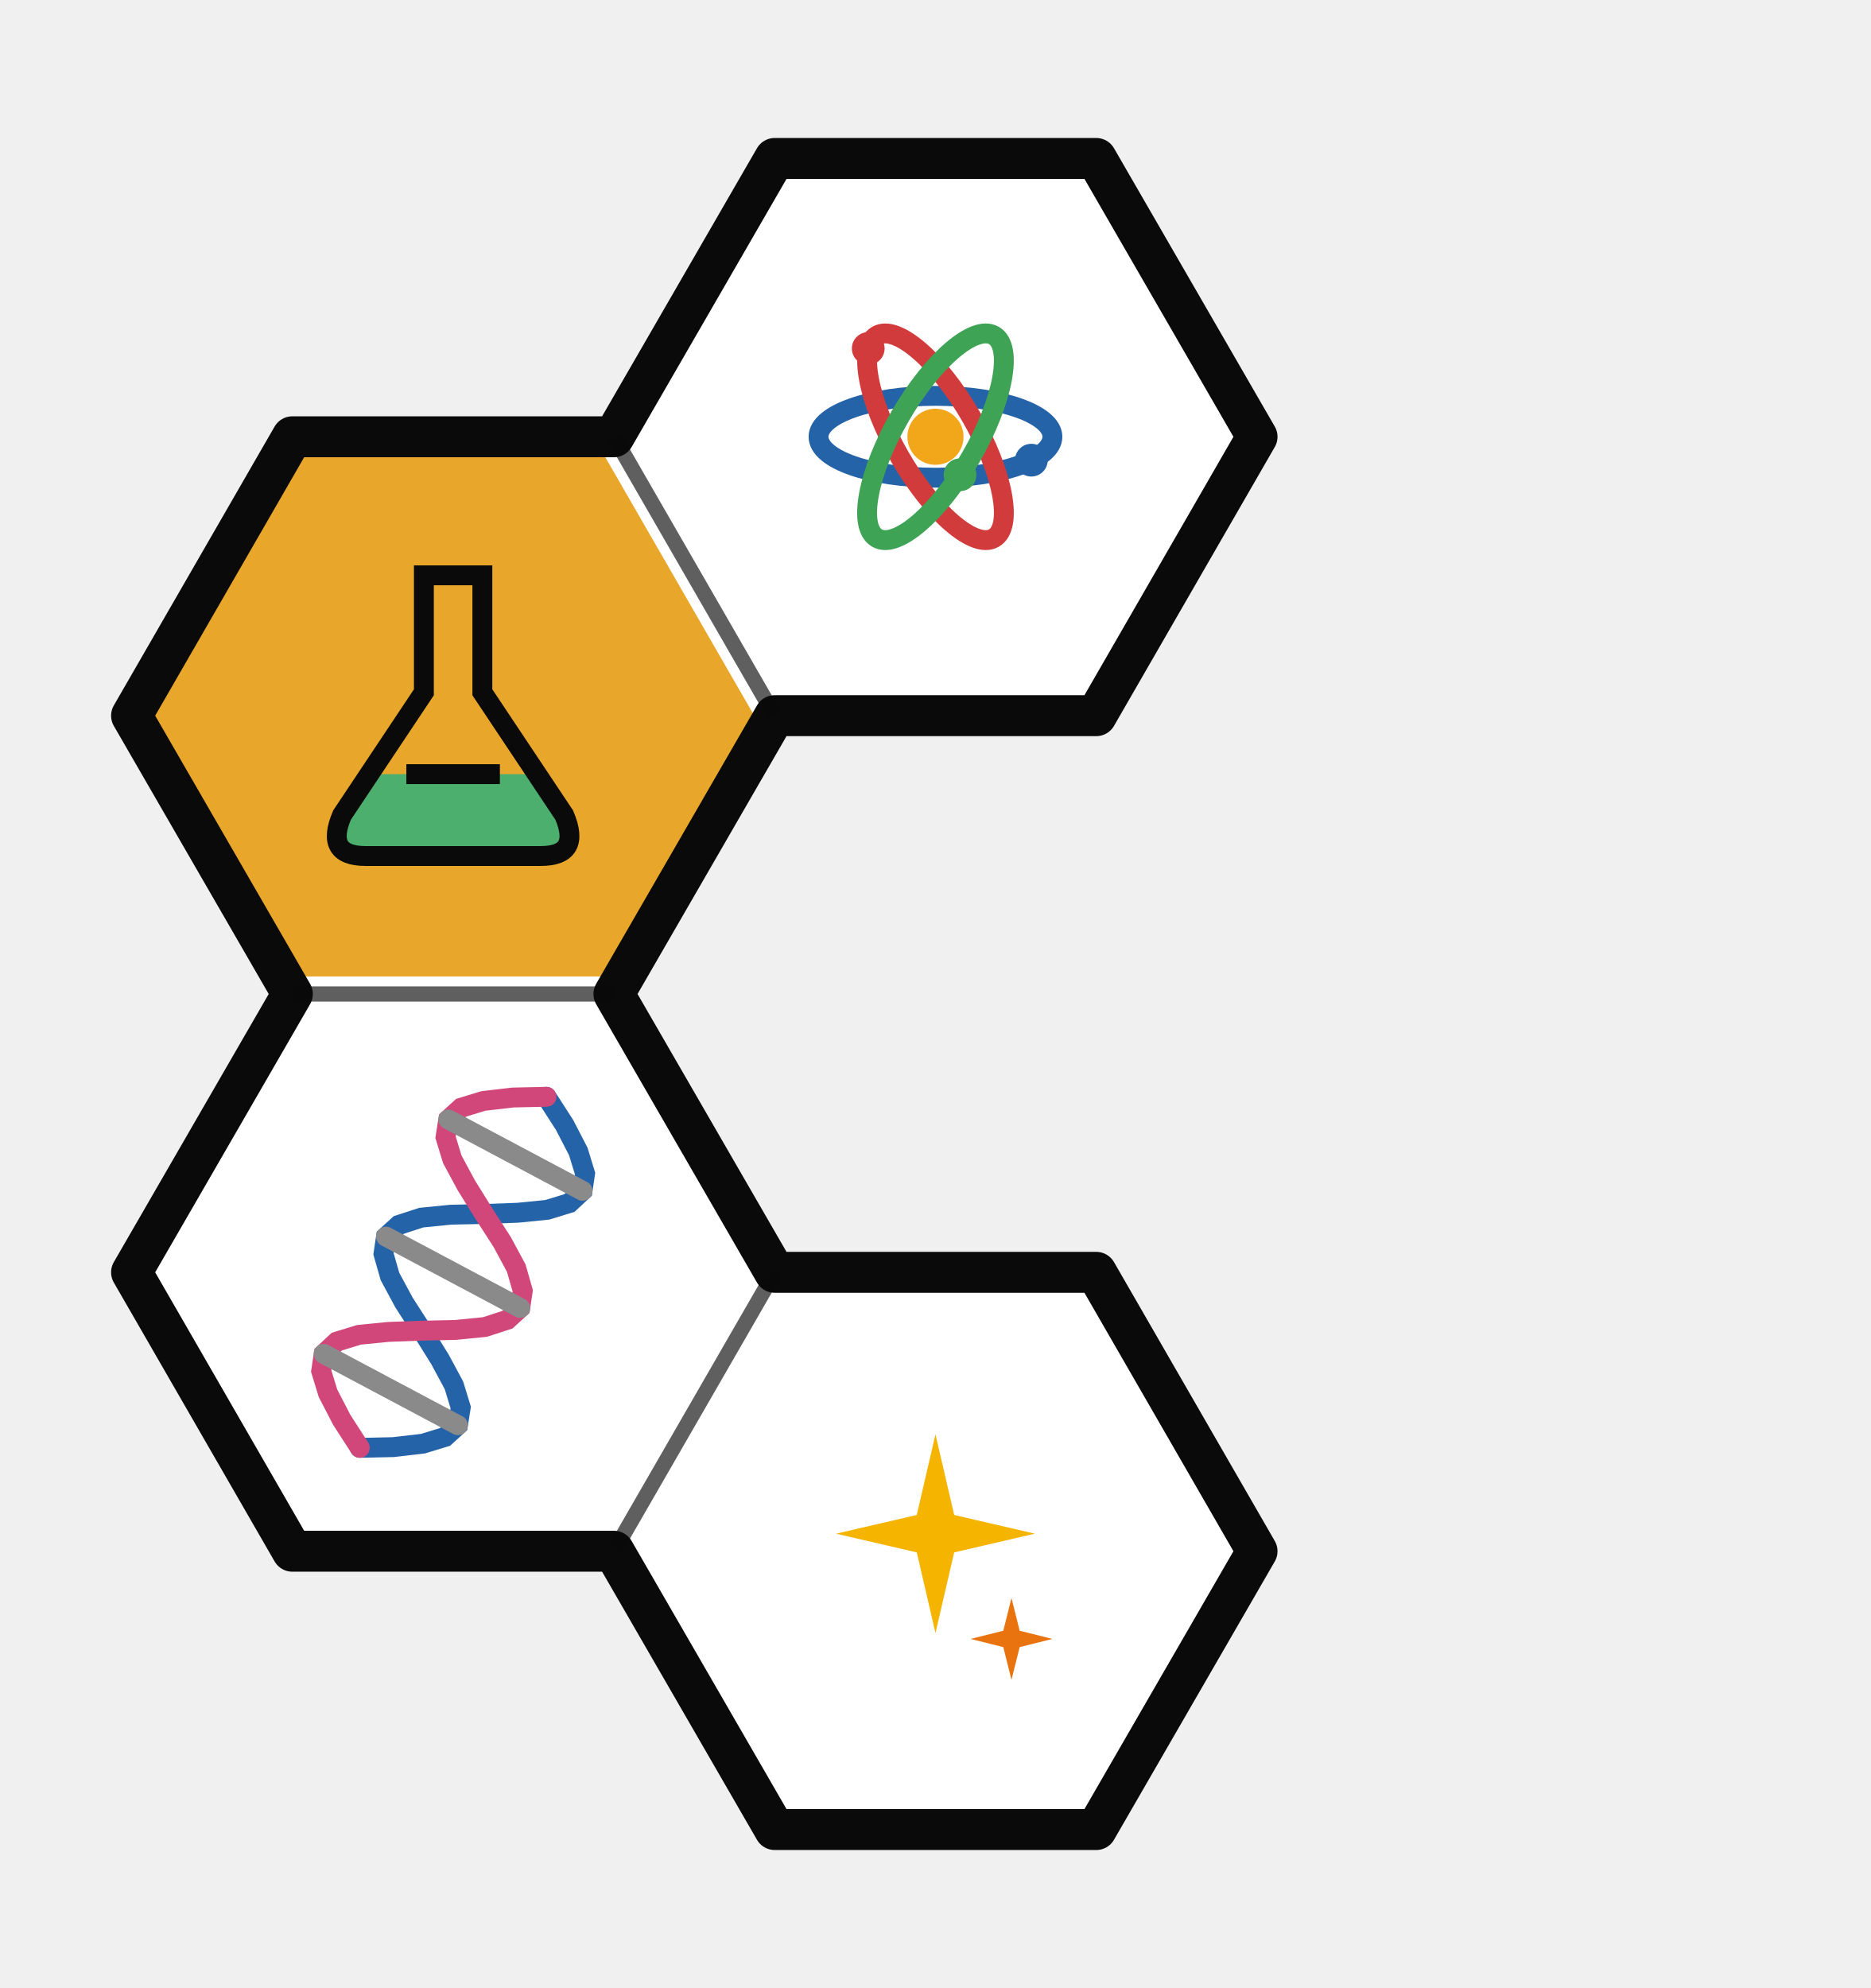
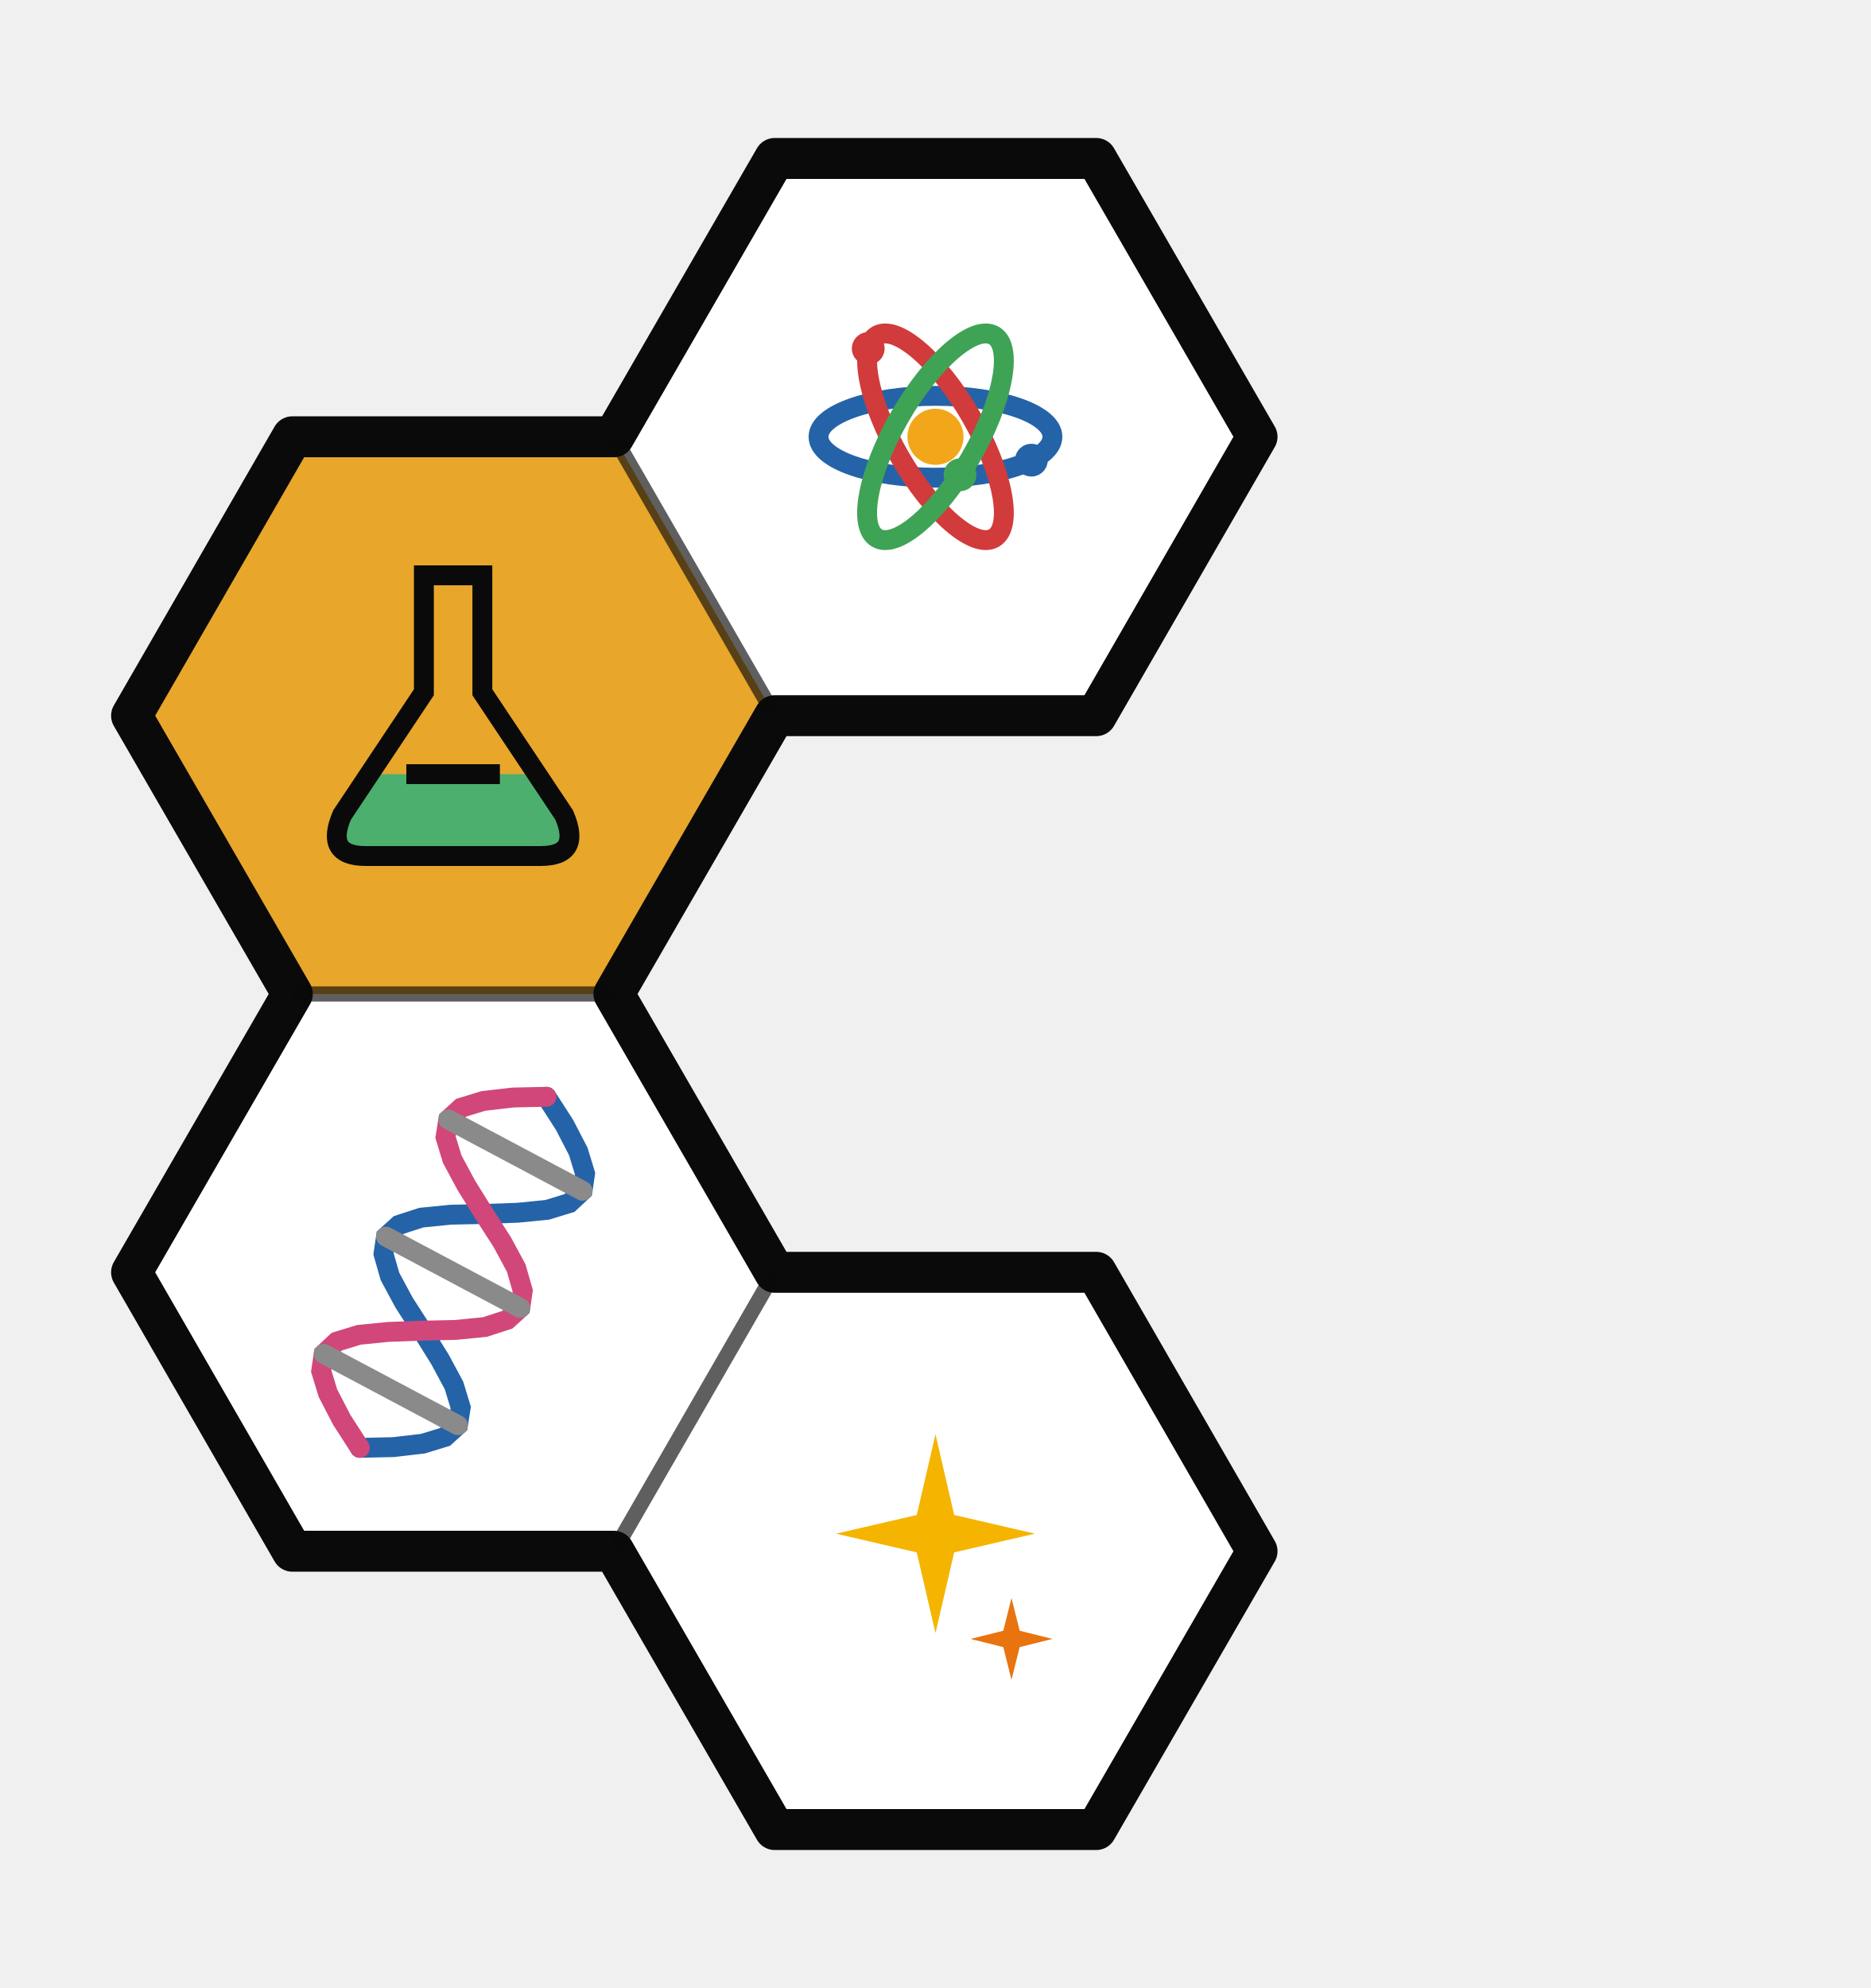
<svg xmlns="http://www.w3.org/2000/svg" viewBox="-160 -170 320 340">
  <path d="M 55.0,95.3 L 27.5,142.9 L -27.5,142.9 L -55.0,95.3 L -110.0,95.3 L -137.5,47.6 L -110.0,0.0 L -137.5,-47.6 L -110.0,-95.3 L -55.0,-95.3 L -27.5,-142.9 L 27.5,-142.9 L 55.0,-95.3 L 27.5,-47.6 L -27.5,-47.6 L -55.0,-0.0 L -27.5,47.6 L 27.5,47.6 Z" fill="#ffffff" />
-   <path d="M -31.0,-47.6 L -56.7,-3.0 L -108.2,-3.0 L -134.0,-47.6 L -108.3,-92.2 L -56.7,-92.2 Z" fill="#E8A62A" />
+   <path d="M -27.5,-47.6 L -55.0,0.0 L -110.0,0.0 L -137.5,-47.6 L -110.0,-95.2 L -55.0,-95.2 Z" fill="#E8A62A" />
  <path d="M 55.0,95.3 L 27.5,142.9 L -27.5,142.9 L -55.0,95.3 L -110.0,95.3 L -137.5,47.6 L -110.0,0.0 L -137.5,-47.6 L -110.0,-95.3 L -55.0,-95.3 L -27.5,-142.9 L 27.5,-142.9 L 55.0,-95.3 L 27.5,-47.6 L -27.5,-47.6 L -55.0,-0.0 L -27.5,47.6 L 27.5,47.6 Z" fill="none" stroke="#0a0a0a" stroke-width="7" stroke-linejoin="round" />
  <g stroke="#0a0a0a" stroke-width="2.6" stroke-opacity="0.65">
    <line x1="-55.0" y1="95.3" x2="-27.5" y2="47.6" />
    <line x1="-110.0" y1="0.0" x2="-55.0" y2="-0.0" />
    <line x1="-55.0" y1="-95.3" x2="-27.5" y2="-47.6" />
  </g>
  <g transform="translate(0,-95.3)" fill="none">
    <ellipse cx="0" cy="0" rx="20" ry="7" stroke="#2563a8" stroke-width="3.4" />
    <ellipse cx="0" cy="0" rx="20" ry="7" stroke="#d13b3b" stroke-width="3.4" transform="rotate(60)" />
    <ellipse cx="0" cy="0" rx="20" ry="7" stroke="#3fa356" stroke-width="3.4" transform="rotate(120)" />
    <circle cx="16.4" cy="4.0" r="2.8" fill="#2563a8" />
    <circle cx="-11.5" cy="-15.1" r="2.8" fill="#d13b3b" />
    <circle cx="4.2" cy="6.5" r="2.8" fill="#3fa356" />
    <circle cx="0" cy="0" r="4.8" fill="#f2a71b" />
  </g>
  <g transform="translate(-82.5,-47.6)">
    <path d="M -14.33,10 L 14.33,10 L 19,17 Q 22,24 15,24 L -15,24 Q -22,24 -19,17 L -14.33,10 Z" fill="#4caf6e" />
    <g stroke="#0a0a0a" stroke-width="3.4" fill="none">
      <path d="M -5,-24 L 5,-24 L 5,-4 L 19,17 Q 22,24 15,24 L -15,24 Q -22,24 -19,17 L -5,-4 Z" />
      <path d="M -8,10 L 8,10" />
    </g>
  </g>
  <g transform="translate(-82.5,47.6) rotate(28)" fill="none" stroke-linecap="round">
    <path stroke="#2563a8" stroke-width="3.4" d="M 0.0,-34.0 L 5.0,-31.2 L 9.2,-28.3 L 12.0,-25.5 L 13.0,-22.7 L 12.0,-19.8 L 9.2,-17.0 L 5.0,-14.2 L 0.0,-11.3 L -5.0,-8.5 L -9.2,-5.7 L -12.0,-2.8 L -13.0,0.0 L -12.0,2.8 L -9.2,5.7 L -5.0,8.5 L 0.0,11.3 L 5.0,14.2 L 9.2,17.0 L 12.0,19.8 L 13.0,22.7 L 12.0,25.5 L 9.2,28.3 L 5.0,31.2 L 0.0,34.0" />
    <path stroke="#d1477a" stroke-width="3.4" d="M 0.0,-34.0 L -5.0,-31.2 L -9.2,-28.3 L -12.0,-25.5 L -13.0,-22.7 L -12.0,-19.8 L -9.2,-17.0 L -5.0,-14.2 L 0.0,-11.3 L 5.0,-8.5 L 9.2,-5.7 L 12.0,-2.8 L 13.0,0.0 L 12.0,2.8 L 9.2,5.7 L 5.0,8.5 L 0.0,11.3 L -5.0,14.2 L -9.2,17.0 L -12.0,19.8 L -13.0,22.7 L -12.0,25.5 L -9.2,28.3 L -5.0,31.2 L 0.0,34.0" />
    <path stroke="#8a8a8a" stroke-width="3.4" d="M 13.0,-22.7 L -13.0,-22.7 M -13.0,0.0 L 13.0,0.0 M 13.0,22.7 L -13.0,22.7" />
  </g>
  <g transform="translate(0,95.3)">
    <path fill="#f5b400" d="M 17.0,-3.0 L 3.2,0.2 L 0.0,14.0 L -3.2,0.2 L -17.0,-3.0 L -3.2,-6.2 L -0.0,-20.0 L 3.2,-6.2 Z" />
    <path fill="#e8730f" d="M 20.0,15.0 L 14.4,16.4 L 13.0,22.0 L 11.6,16.4 L 6.0,15.0 L 11.6,13.6 L 13.0,8.0 L 14.4,13.6 Z" />
  </g>
</svg>
